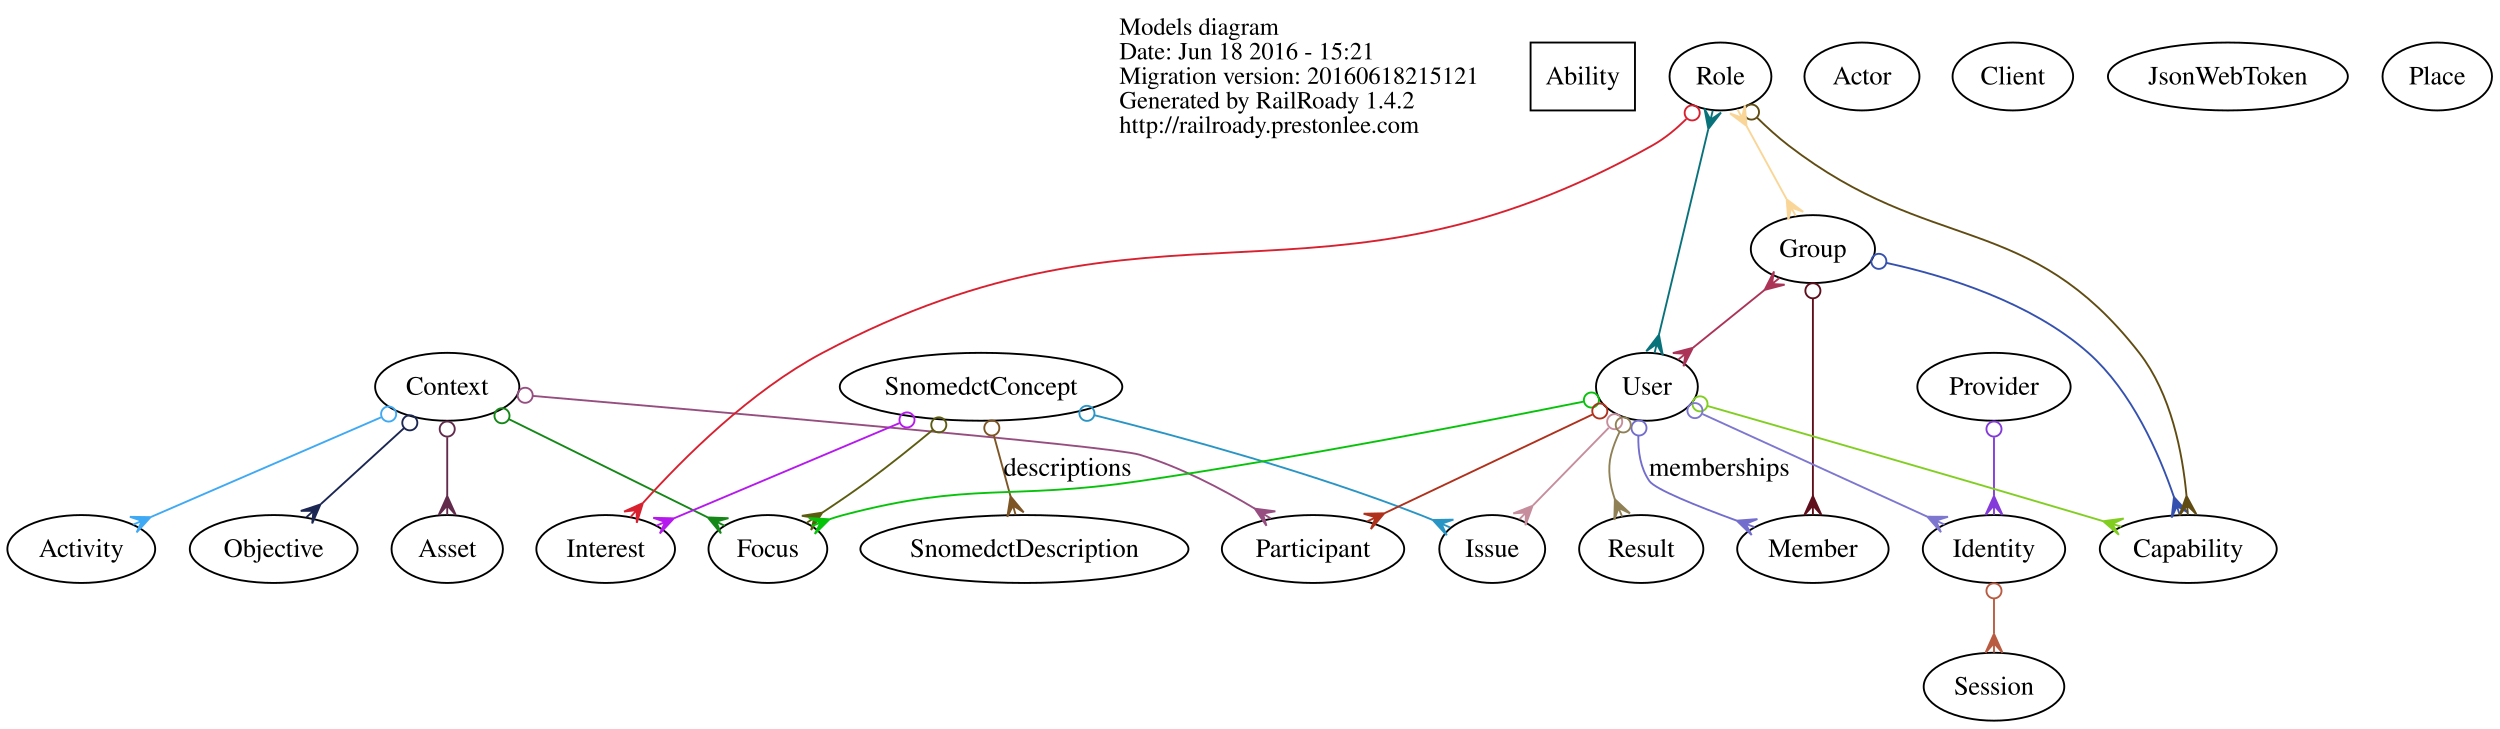
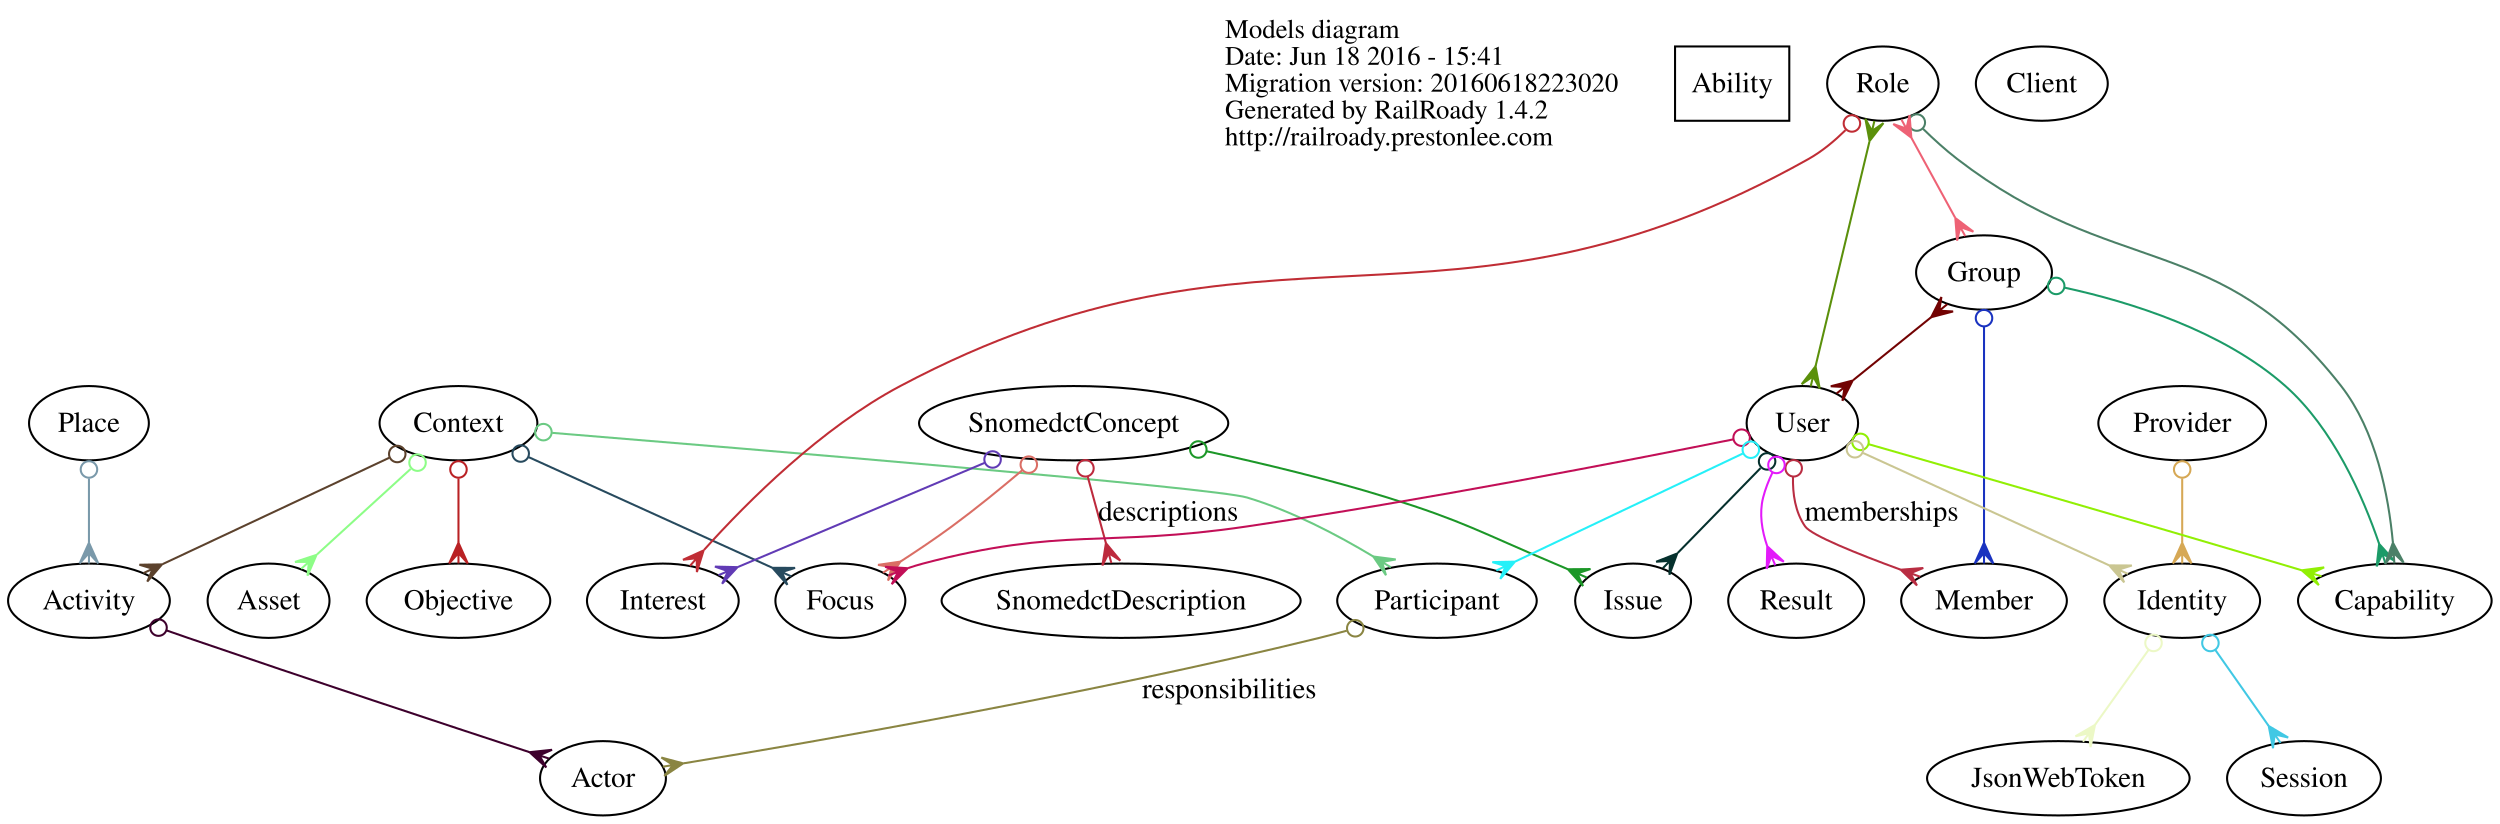
- <svg xmlns="http://www.w3.org/2000/svg" width="1325pt" height="386pt" viewBox="0.00 0.00 1325.35 386.00">
-   <g id="graph0" class="graph" transform="scale(1 1) rotate(0) translate(4 382)">
-     <polygon fill="none" stroke="none" points="-4,4 -4,-382 1321.35,-382 1321.35,4 -4,4" />
+ <svg xmlns="http://www.w3.org/2000/svg" width="1211pt" height="399pt" viewBox="0.00 0.00 1211.04 399.00">
+   <g id="graph0" class="graph" transform="scale(1 1) rotate(0) translate(4 395)">
+     <polygon fill="none" stroke="none" points="-4,4 -4,-395 1207.04,-395 1207.04,4 -4,4" />
    <g id="node1" class="node">
-       <text text-anchor="start" x="589.402" y="-363.6" font-family="Times,serif" font-size="13.00">Models diagram</text>
-       <text text-anchor="start" x="589.402" y="-350.6" font-family="Times,serif" font-size="13.00">Date: Jun 18 2016 - 15:21</text>
-       <text text-anchor="start" x="589.402" y="-337.6" font-family="Times,serif" font-size="13.00">Migration version: 20160618215121</text>
-       <text text-anchor="start" x="589.402" y="-324.6" font-family="Times,serif" font-size="13.00">Generated by RailRoady 1.4.2</text>
-       <text text-anchor="start" x="589.402" y="-311.6" font-family="Times,serif" font-size="13.00">http://railroady.prestonlee.com</text>
+       <text text-anchor="start" x="589.402" y="-376.6" font-family="Times,serif" font-size="13.00">Models diagram</text>
+       <text text-anchor="start" x="589.402" y="-363.6" font-family="Times,serif" font-size="13.00">Date: Jun 18 2016 - 15:41</text>
+       <text text-anchor="start" x="589.402" y="-350.6" font-family="Times,serif" font-size="13.00">Migration version: 20160618223020</text>
+       <text text-anchor="start" x="589.402" y="-337.6" font-family="Times,serif" font-size="13.00">Generated by RailRoady 1.4.2</text>
+       <text text-anchor="start" x="589.402" y="-324.6" font-family="Times,serif" font-size="13.00">http://railroady.prestonlee.com</text>
    </g>
    <g id="node2" class="node">
-       <polygon fill="none" stroke="black" points="862.76,-359.5 807.42,-359.5 807.42,-323.5 862.76,-323.5 862.76,-359.5" />
-       <text text-anchor="middle" x="835.09" y="-337.3" font-family="Times,serif" font-size="14.00">Ability</text>
+       <polygon fill="none" stroke="black" points="862.76,-372.5 807.42,-372.5 807.42,-336.5 862.76,-336.5 862.76,-372.5" />
+       <text text-anchor="middle" x="835.09" y="-350.3" font-family="Times,serif" font-size="14.00">Ability</text>
    </g>
    <g id="node3" class="node">
-       <ellipse fill="none" stroke="black" cx="39.09" cy="-91" rx="39.18" ry="18" />
-       <text text-anchor="middle" x="39.09" y="-86.8" font-family="Times,serif" font-size="14.00">Activity</text>
+       <ellipse fill="none" stroke="black" cx="39.09" cy="-104" rx="39.18" ry="18" />
+       <text text-anchor="middle" x="39.09" y="-99.8" font-family="Times,serif" font-size="14.00">Activity</text>
    </g>
    <g id="node4" class="node">
-       <ellipse fill="none" stroke="black" cx="983.09" cy="-341.5" rx="30.486" ry="18" />
-       <text text-anchor="middle" x="983.09" y="-337.3" font-family="Times,serif" font-size="14.00">Actor</text>
+       <ellipse fill="none" stroke="black" cx="288.09" cy="-18" rx="30.486" ry="18" />
+       <text text-anchor="middle" x="288.09" y="-13.8" font-family="Times,serif" font-size="14.00">Actor</text>
+     </g>
+     <g id="edge1" class="edge">
+       <path fill="none" stroke="#3d002c" d="M76.676,-89.613C80.193,-88.383 83.707,-87.163 87.09,-86 144.813,-66.16 212.156,-43.89 252.395,-30.676" />
+       <ellipse fill="none" stroke="#3d002c" cx="72.792" cy="-90.978" rx="4" ry="4" />
+       <polygon fill="#3d002c" stroke="#3d002c" points="252.517,-30.636 263.421,-31.794 257.268,-29.077 262.019,-27.518 262.019,-27.518 262.019,-27.518 257.268,-29.077 260.616,-23.243 252.517,-30.636 252.517,-30.636" />
    </g>
    <g id="node5" class="node">
-       <ellipse fill="none" stroke="black" cx="233.09" cy="-91" rx="29.519" ry="18" />
-       <text text-anchor="middle" x="233.09" y="-86.8" font-family="Times,serif" font-size="14.00">Asset</text>
+       <ellipse fill="none" stroke="black" cx="126.09" cy="-104" rx="29.519" ry="18" />
+       <text text-anchor="middle" x="126.09" y="-99.8" font-family="Times,serif" font-size="14.00">Asset</text>
    </g>
    <g id="node6" class="node">
-       <ellipse fill="none" stroke="black" cx="1156.09" cy="-91" rx="46.898" ry="18" />
-       <text text-anchor="middle" x="1156.09" y="-86.8" font-family="Times,serif" font-size="14.00">Capability</text>
+       <ellipse fill="none" stroke="black" cx="1156.09" cy="-104" rx="46.898" ry="18" />
+       <text text-anchor="middle" x="1156.09" y="-99.8" font-family="Times,serif" font-size="14.00">Capability</text>
    </g>
    <g id="node7" class="node">
-       <ellipse fill="none" stroke="black" cx="1063.09" cy="-341.5" rx="31.948" ry="18" />
-       <text text-anchor="middle" x="1063.09" y="-337.3" font-family="Times,serif" font-size="14.00">Client</text>
+       <ellipse fill="none" stroke="black" cx="985.09" cy="-354.5" rx="31.948" ry="18" />
+       <text text-anchor="middle" x="985.09" y="-350.3" font-family="Times,serif" font-size="14.00">Client</text>
    </g>
    <g id="node8" class="node">
-       <ellipse fill="none" stroke="black" cx="233.09" cy="-177" rx="38.22" ry="18" />
-       <text text-anchor="middle" x="233.09" y="-172.8" font-family="Times,serif" font-size="14.00">Context</text>
-     </g>
-     <g id="edge1" class="edge">
-       <path fill="none" stroke="#3fa9f4" d="M198.002,-160.807C163.538,-145.885 111.159,-123.205 76.06,-108.008" />
-       <ellipse fill="none" stroke="#3fa9f4" cx="202.035" cy="-162.554" rx="4" ry="4" />
-       <polygon fill="#3fa9f4" stroke="#3fa9f4" points="75.825,-107.906 68.436,-99.803 71.236,-105.919 66.648,-103.932 66.648,-103.932 66.648,-103.932 71.236,-105.919 64.86,-108.062 75.825,-107.906 75.825,-107.906" />
+       <ellipse fill="none" stroke="black" cx="218.09" cy="-190" rx="38.22" ry="18" />
+       <text text-anchor="middle" x="218.09" y="-185.8" font-family="Times,serif" font-size="14.00">Context</text>
    </g>
    <g id="edge2" class="edge">
-       <path fill="none" stroke="#622b4b" d="M233.09,-150.257C233.09,-140.441 233.09,-129.226 233.09,-119.273" />
-       <ellipse fill="none" stroke="#622b4b" cx="233.09" cy="-154.595" rx="4" ry="4" />
-       <polygon fill="#622b4b" stroke="#622b4b" points="233.09,-119.095 237.59,-109.095 233.09,-114.095 233.09,-109.095 233.09,-109.095 233.09,-109.095 233.09,-114.095 228.59,-109.095 233.09,-119.095 233.09,-119.095" />
+       <path fill="none" stroke="#5c422d" d="M184.571,-173.27C153.312,-158.601 106.829,-136.788 74.863,-121.787" />
+       <ellipse fill="none" stroke="#5c422d" cx="188.441" cy="-175.086" rx="4" ry="4" />
+       <polygon fill="#5c422d" stroke="#5c422d" points="74.494,-121.614 67.353,-113.292 69.968,-119.49 65.441,-117.366 65.441,-117.366 65.441,-117.366 69.968,-119.49 63.529,-121.44 74.494,-121.614 74.494,-121.614" />
+     </g>
+     <g id="edge3" class="edge">
+       <path fill="none" stroke="#8dfd87" d="M194.932,-167.856C181.094,-155.221 163.559,-139.211 149.65,-126.511" />
+       <ellipse fill="none" stroke="#8dfd87" cx="198.262" cy="-170.896" rx="4" ry="4" />
+       <polygon fill="#8dfd87" stroke="#8dfd87" points="149.32,-126.21 144.969,-116.144 145.627,-122.838 141.935,-119.467 141.935,-119.467 141.935,-119.467 145.627,-122.838 138.9,-122.79 149.32,-126.21 149.32,-126.21" />
    </g>
    <g id="node9" class="node">
-       <ellipse fill="none" stroke="black" cx="403.09" cy="-91" rx="31.472" ry="18" />
-       <text text-anchor="middle" x="403.09" y="-86.8" font-family="Times,serif" font-size="14.00">Focus</text>
-     </g>
-     <g id="edge3" class="edge">
-       <path fill="none" stroke="#148717" d="M265.835,-159.82C296.128,-144.852 340.888,-122.735 370.977,-107.868" />
-       <ellipse fill="none" stroke="#148717" cx="262.127" cy="-161.652" rx="4" ry="4" />
-       <polygon fill="#148717" stroke="#148717" points="371.228,-107.744 382.187,-107.348 375.711,-105.529 380.193,-103.314 380.193,-103.314 380.193,-103.314 375.711,-105.529 378.2,-99.279 371.228,-107.744 371.228,-107.744" />
+       <ellipse fill="none" stroke="black" cx="403.09" cy="-104" rx="31.472" ry="18" />
+       <text text-anchor="middle" x="403.09" y="-99.8" font-family="Times,serif" font-size="14.00">Focus</text>
+     </g>
+     <g id="edge4" class="edge">
+       <path fill="none" stroke="#274a5e" d="M252.134,-173.542C285.719,-158.293 336.722,-135.134 369.98,-120.034" />
+       <ellipse fill="none" stroke="#274a5e" cx="248.238" cy="-175.311" rx="4" ry="4" />
+       <polygon fill="#274a5e" stroke="#274a5e" points="370.17,-119.947 381.136,-119.91 374.723,-117.88 379.276,-115.813 379.276,-115.813 379.276,-115.813 374.723,-117.88 377.415,-111.716 370.17,-119.947 370.17,-119.947" />
    </g>
    <g id="node16" class="node">
-       <ellipse fill="none" stroke="black" cx="141.09" cy="-91" rx="44.466" ry="18" />
-       <text text-anchor="middle" x="141.09" y="-86.8" font-family="Times,serif" font-size="14.00">Objective</text>
-     </g>
-     <g id="edge4" class="edge">
-       <path fill="none" stroke="#1b2652" d="M210.134,-155.04C196.755,-142.825 179.87,-127.408 166.147,-114.878" />
-       <ellipse fill="none" stroke="#1b2652" cx="213.262" cy="-157.896" rx="4" ry="4" />
-       <polygon fill="#1b2652" stroke="#1b2652" points="165.867,-114.623 161.516,-104.557 162.175,-111.251 158.482,-107.88 158.482,-107.88 158.482,-107.88 162.175,-111.251 155.448,-111.203 165.867,-114.623 165.867,-114.623" />
+       <ellipse fill="none" stroke="black" cx="218.09" cy="-104" rx="44.466" ry="18" />
+       <text text-anchor="middle" x="218.09" y="-99.8" font-family="Times,serif" font-size="14.00">Objective</text>
+     </g>
+     <g id="edge5" class="edge">
+       <path fill="none" stroke="#b92124" d="M218.09,-163.257C218.09,-153.441 218.09,-142.226 218.09,-132.273" />
+       <ellipse fill="none" stroke="#b92124" cx="218.09" cy="-167.595" rx="4" ry="4" />
+       <polygon fill="#b92124" stroke="#b92124" points="218.09,-132.095 222.59,-122.095 218.09,-127.095 218.09,-122.095 218.09,-122.095 218.09,-122.095 218.09,-127.095 213.59,-122.095 218.09,-132.095 218.09,-132.095" />
    </g>
    <g id="node17" class="node">
-       <ellipse fill="none" stroke="black" cx="692.09" cy="-91" rx="48.334" ry="18" />
-       <text text-anchor="middle" x="692.09" y="-86.8" font-family="Times,serif" font-size="14.00">Participant</text>
-     </g>
-     <g id="edge5" class="edge">
-       <path fill="none" stroke="#964e80" d="M278.413,-172.154C373.199,-164.047 584.903,-145.569 600.09,-141 621.635,-134.518 643.952,-122.775 661.21,-112.41" />
-       <ellipse fill="none" stroke="#964e80" cx="274.416" cy="-172.496" rx="4" ry="4" />
-       <polygon fill="#964e80" stroke="#964e80" points="661.23,-112.397 672.104,-110.981 665.487,-109.774 669.743,-107.15 669.743,-107.15 669.743,-107.15 665.487,-109.774 667.382,-103.319 661.23,-112.397 661.23,-112.397" />
+       <ellipse fill="none" stroke="black" cx="692.09" cy="-104" rx="48.334" ry="18" />
+       <text text-anchor="middle" x="692.09" y="-99.8" font-family="Times,serif" font-size="14.00">Participant</text>
+     </g>
+     <g id="edge6" class="edge">
+       <path fill="none" stroke="#6bca83" d="M263.465,-185.325C361.216,-177.343 584.182,-158.754 600.09,-154 621.647,-147.558 643.965,-135.816 661.22,-125.441" />
+       <ellipse fill="none" stroke="#6bca83" cx="259.232" cy="-185.67" rx="4" ry="4" />
+       <polygon fill="#6bca83" stroke="#6bca83" points="661.241,-125.428 672.114,-124.005 665.496,-122.802 669.751,-120.176 669.751,-120.176 669.751,-120.176 665.496,-122.802 667.387,-116.347 661.241,-125.428 661.241,-125.428" />
    </g>
    <g id="node10" class="node">
-       <ellipse fill="none" stroke="black" cx="957.09" cy="-250" rx="32.908" ry="18" />
-       <text text-anchor="middle" x="957.09" y="-245.8" font-family="Times,serif" font-size="14.00">Group</text>
+       <ellipse fill="none" stroke="black" cx="957.09" cy="-263" rx="32.908" ry="18" />
+       <text text-anchor="middle" x="957.09" y="-258.8" font-family="Times,serif" font-size="14.00">Group</text>
+     </g>
+     <g id="edge9" class="edge">
+       <path fill="none" stroke="#1c9b68" d="M995.972,-255.691C1027.95,-248.763 1072.78,-234.845 1103.09,-208 1126.17,-187.556 1140.61,-154.658 1148.49,-131.555" />
+       <ellipse fill="none" stroke="#1c9b68" cx="992.053" cy="-256.498" rx="4" ry="4" />
+       <polygon fill="#1c9b68" stroke="#1c9b68" points="1148.5,-131.533 1155.84,-123.392 1150.03,-126.773 1151.56,-122.013 1151.56,-122.013 1151.56,-122.013 1150.03,-126.773 1147.28,-120.635 1148.5,-131.533 1148.5,-131.533" />
+     </g>
+     <g id="node15" class="node">
+       <ellipse fill="none" stroke="black" cx="957.09" cy="-104" rx="40.132" ry="18" />
+       <text text-anchor="middle" x="957.09" y="-99.8" font-family="Times,serif" font-size="14.00">Member</text>
+     </g>
+     <g id="edge7" class="edge">
+       <path fill="none" stroke="#1a33c0" d="M957.09,-236.852C957.09,-208.193 957.09,-161.523 957.09,-132.082" />
+       <ellipse fill="none" stroke="#1a33c0" cx="957.09" cy="-240.899" rx="4" ry="4" />
+       <polygon fill="#1a33c0" stroke="#1a33c0" points="957.09,-132.08 961.59,-122.079 957.09,-127.08 957.09,-122.08 957.09,-122.08 957.09,-122.08 957.09,-127.08 952.59,-122.08 957.09,-132.08 957.09,-132.08" />
+     </g>
+     <g id="node25" class="node">
+       <ellipse fill="none" stroke="black" cx="869.09" cy="-190" rx="27" ry="18" />
+       <text text-anchor="middle" x="869.09" y="-185.8" font-family="Times,serif" font-size="14.00">User</text>
    </g>
    <g id="edge8" class="edge">
-       <path fill="none" stroke="#3551b0" d="M995.972,-242.691C1027.95,-235.763 1072.78,-221.845 1103.09,-195 1126.17,-174.556 1140.61,-141.658 1148.49,-118.555" />
-       <ellipse fill="none" stroke="#3551b0" cx="992.053" cy="-243.498" rx="4" ry="4" />
-       <polygon fill="#3551b0" stroke="#3551b0" points="1148.5,-118.533 1155.84,-110.392 1150.03,-113.773 1151.56,-109.013 1151.56,-109.013 1151.56,-109.013 1150.03,-113.773 1147.28,-107.635 1148.5,-118.533 1148.5,-118.533" />
-     </g>
-     <g id="node15" class="node">
-       <ellipse fill="none" stroke="black" cx="957.09" cy="-91" rx="40.132" ry="18" />
-       <text text-anchor="middle" x="957.09" y="-86.8" font-family="Times,serif" font-size="14.00">Member</text>
-     </g>
-     <g id="edge6" class="edge">
-       <path fill="none" stroke="#5f0e1c" d="M957.09,-223.852C957.09,-195.193 957.09,-148.523 957.09,-119.082" />
-       <ellipse fill="none" stroke="#5f0e1c" cx="957.09" cy="-227.899" rx="4" ry="4" />
-       <polygon fill="#5f0e1c" stroke="#5f0e1c" points="957.09,-119.08 961.59,-109.079 957.09,-114.08 957.09,-109.08 957.09,-109.08 957.09,-109.08 957.09,-114.08 952.59,-109.08 957.09,-119.08 957.09,-119.08" />
-     </g>
-     <g id="node25" class="node">
-       <ellipse fill="none" stroke="black" cx="869.09" cy="-177" rx="27" ry="18" />
-       <text text-anchor="middle" x="869.09" y="-172.8" font-family="Times,serif" font-size="14.00">User</text>
-     </g>
-     <g id="edge7" class="edge">
-       <path fill="none" stroke="#ac3358" d="M931.481,-228.338C919.601,-218.753 905.54,-207.408 893.776,-197.917" />
-       <polygon fill="#ac3358" stroke="#ac3358" points="931.499,-228.353 936.456,-238.134 935.39,-231.492 939.282,-234.632 939.282,-234.632 939.282,-234.632 935.39,-231.492 942.107,-231.13 931.499,-228.353 931.499,-228.353" />
-       <polygon fill="#ac3358" stroke="#ac3358" points="893.464,-197.665 888.506,-187.884 889.572,-194.525 885.681,-191.386 885.681,-191.386 885.681,-191.386 889.572,-194.525 882.855,-194.888 893.464,-197.665 893.464,-197.665" />
+       <path fill="none" stroke="#720202" d="M931.481,-241.338C919.601,-231.753 905.54,-220.408 893.776,-210.917" />
+       <polygon fill="#720202" stroke="#720202" points="931.499,-241.353 936.456,-251.134 935.39,-244.492 939.282,-247.632 939.282,-247.632 939.282,-247.632 935.39,-244.492 942.107,-244.13 931.499,-241.353 931.499,-241.353" />
+       <polygon fill="#720202" stroke="#720202" points="893.464,-210.665 888.506,-200.884 889.572,-207.525 885.681,-204.386 885.681,-204.386 885.681,-204.386 889.572,-207.525 882.855,-207.888 893.464,-210.665 893.464,-210.665" />
    </g>
    <g id="node11" class="node">
-       <ellipse fill="none" stroke="black" cx="1053.09" cy="-91" rx="37.727" ry="18" />
-       <text text-anchor="middle" x="1053.09" y="-86.8" font-family="Times,serif" font-size="14.00">Identity</text>
+       <ellipse fill="none" stroke="black" cx="1053.09" cy="-104" rx="37.727" ry="18" />
+       <text text-anchor="middle" x="1053.09" y="-99.8" font-family="Times,serif" font-size="14.00">Identity</text>
+     </g>
+     <g id="node14" class="node">
+       <ellipse fill="none" stroke="black" cx="993.09" cy="-18" rx="63.597" ry="18" />
+       <text text-anchor="middle" x="993.09" y="-13.8" font-family="Times,serif" font-size="14.00">JsonWebToken</text>
+     </g>
+     <g id="edge11" class="edge">
+       <path fill="none" stroke="#ecf8c6" d="M1036.83,-80.239C1028.84,-69.044 1019.18,-55.523 1010.97,-44.036" />
+       <ellipse fill="none" stroke="#ecf8c6" cx="1039.2" cy="-83.549" rx="4" ry="4" />
+       <polygon fill="#ecf8c6" stroke="#ecf8c6" points="1010.85,-43.859 1008.7,-33.106 1007.94,-39.79 1005.03,-35.721 1005.03,-35.721 1005.03,-35.721 1007.94,-39.79 1001.37,-38.337 1010.85,-43.859 1010.85,-43.859" />
    </g>
    <g id="node22" class="node">
-       <ellipse fill="none" stroke="black" cx="1053.09" cy="-18" rx="37.268" ry="18" />
-       <text text-anchor="middle" x="1053.09" y="-13.8" font-family="Times,serif" font-size="14.00">Session</text>
-     </g>
-     <g id="edge9" class="edge">
-       <path fill="none" stroke="#b85b41" d="M1053.09,-64.791C1053.09,-58.832 1053.09,-52.45 1053.09,-46.399" />
-       <ellipse fill="none" stroke="#b85b41" cx="1053.09" cy="-68.813" rx="4" ry="4" />
-       <polygon fill="#b85b41" stroke="#b85b41" points="1053.09,-46.029 1057.59,-36.029 1053.09,-41.029 1053.09,-36.029 1053.09,-36.029 1053.09,-36.029 1053.09,-41.029 1048.59,-36.029 1053.09,-46.029 1053.09,-46.029" />
+       <ellipse fill="none" stroke="black" cx="1112.09" cy="-18" rx="37.268" ry="18" />
+       <text text-anchor="middle" x="1112.09" y="-13.8" font-family="Times,serif" font-size="14.00">Session</text>
+     </g>
+     <g id="edge10" class="edge">
+       <path fill="none" stroke="#41c8e4" d="M1069.14,-80.15C1077.11,-68.797 1086.76,-55.069 1094.88,-43.498" />
+       <ellipse fill="none" stroke="#41c8e4" cx="1066.76" cy="-83.531" rx="4" ry="4" />
+       <polygon fill="#41c8e4" stroke="#41c8e4" points="1095,-43.33 1104.43,-37.733 1097.88,-39.238 1100.75,-35.146 1100.75,-35.146 1100.75,-35.146 1097.88,-39.238 1097.07,-32.56 1095,-43.33 1095,-43.33" />
    </g>
    <g id="node12" class="node">
-       <ellipse fill="none" stroke="black" cx="317.09" cy="-91" rx="36.749" ry="18" />
-       <text text-anchor="middle" x="317.09" y="-86.8" font-family="Times,serif" font-size="14.00">Interest</text>
+       <ellipse fill="none" stroke="black" cx="317.09" cy="-104" rx="36.749" ry="18" />
+       <text text-anchor="middle" x="317.09" y="-99.8" font-family="Times,serif" font-size="14.00">Interest</text>
    </g>
    <g id="node13" class="node">
-       <ellipse fill="none" stroke="black" cx="787.09" cy="-91" rx="28.065" ry="18" />
-       <text text-anchor="middle" x="787.09" y="-86.8" font-family="Times,serif" font-size="14.00">Issue</text>
-     </g>
-     <g id="node14" class="node">
-       <ellipse fill="none" stroke="black" cx="1177.09" cy="-341.5" rx="63.597" ry="18" />
-       <text text-anchor="middle" x="1177.09" y="-337.3" font-family="Times,serif" font-size="14.00">JsonWebToken</text>
+       <ellipse fill="none" stroke="black" cx="787.09" cy="-104" rx="28.065" ry="18" />
+       <text text-anchor="middle" x="787.09" y="-99.8" font-family="Times,serif" font-size="14.00">Issue</text>
+     </g>
+     <g id="edge12" class="edge">
+       <path fill="none" stroke="#8a8542" d="M648.37,-89.483C643.901,-88.245 639.415,-87.06 635.09,-86 524.447,-58.89 391.774,-35.862 327.222,-25.254" />
+       <ellipse fill="none" stroke="#8a8542" cx="652.511" cy="-90.66" rx="4" ry="4" />
+       <polygon fill="#8a8542" stroke="#8a8542" points="326.96,-25.212 317.816,-19.159 322.025,-24.406 317.09,-23.6 317.09,-23.6 317.09,-23.6 322.025,-24.406 316.365,-28.041 326.96,-25.212 326.96,-25.212" />
+       <text text-anchor="middle" x="591.476" y="-56.8" font-family="Times,serif" font-size="14.00">responsibilities</text>
    </g>
    <g id="node18" class="node">
-       <ellipse fill="none" stroke="black" cx="1288.09" cy="-341.5" rx="29.017" ry="18" />
-       <text text-anchor="middle" x="1288.09" y="-337.3" font-family="Times,serif" font-size="14.00">Place</text>
+       <ellipse fill="none" stroke="black" cx="39.09" cy="-190" rx="29.017" ry="18" />
+       <text text-anchor="middle" x="39.09" y="-185.8" font-family="Times,serif" font-size="14.00">Place</text>
+     </g>
+     <g id="edge13" class="edge">
+       <path fill="none" stroke="#7a99aa" d="M39.09,-163.257C39.09,-153.441 39.09,-142.226 39.09,-132.273" />
+       <ellipse fill="none" stroke="#7a99aa" cx="39.09" cy="-167.595" rx="4" ry="4" />
+       <polygon fill="#7a99aa" stroke="#7a99aa" points="39.09,-132.095 43.59,-122.095 39.09,-127.095 39.09,-122.095 39.09,-122.095 39.09,-122.095 39.09,-127.095 34.59,-122.095 39.09,-132.095 39.09,-132.095" />
    </g>
    <g id="node19" class="node">
-       <ellipse fill="none" stroke="black" cx="1053.09" cy="-177" rx="40.625" ry="18" />
-       <text text-anchor="middle" x="1053.09" y="-172.8" font-family="Times,serif" font-size="14.00">Provider</text>
-     </g>
-     <g id="edge10" class="edge">
-       <path fill="none" stroke="#843bd9" d="M1053.09,-150.257C1053.09,-140.441 1053.09,-129.226 1053.09,-119.273" />
-       <ellipse fill="none" stroke="#843bd9" cx="1053.09" cy="-154.595" rx="4" ry="4" />
-       <polygon fill="#843bd9" stroke="#843bd9" points="1053.09,-119.095 1057.59,-109.095 1053.09,-114.095 1053.09,-109.095 1053.09,-109.095 1053.09,-109.095 1053.09,-114.095 1048.59,-109.095 1053.09,-119.095 1053.09,-119.095" />
+       <ellipse fill="none" stroke="black" cx="1053.09" cy="-190" rx="40.625" ry="18" />
+       <text text-anchor="middle" x="1053.09" y="-185.8" font-family="Times,serif" font-size="14.00">Provider</text>
+     </g>
+     <g id="edge14" class="edge">
+       <path fill="none" stroke="#d6a855" d="M1053.09,-163.257C1053.09,-153.441 1053.09,-142.226 1053.09,-132.273" />
+       <ellipse fill="none" stroke="#d6a855" cx="1053.09" cy="-167.595" rx="4" ry="4" />
+       <polygon fill="#d6a855" stroke="#d6a855" points="1053.09,-132.095 1057.59,-122.095 1053.09,-127.095 1053.09,-122.095 1053.09,-122.095 1053.09,-122.095 1053.09,-127.095 1048.59,-122.095 1053.09,-132.095 1053.09,-132.095" />
    </g>
    <g id="node20" class="node">
-       <ellipse fill="none" stroke="black" cx="866.09" cy="-91" rx="32.917" ry="18" />
-       <text text-anchor="middle" x="866.09" y="-86.8" font-family="Times,serif" font-size="14.00">Result</text>
+       <ellipse fill="none" stroke="black" cx="866.09" cy="-104" rx="32.917" ry="18" />
+       <text text-anchor="middle" x="866.09" y="-99.8" font-family="Times,serif" font-size="14.00">Result</text>
    </g>
    <g id="node21" class="node">
-       <ellipse fill="none" stroke="black" cx="908.09" cy="-341.5" rx="27" ry="18" />
-       <text text-anchor="middle" x="908.09" y="-337.3" font-family="Times,serif" font-size="14.00">Role</text>
-     </g>
-     <g id="edge12" class="edge">
-       <path fill="none" stroke="#604b12" d="M927.484,-319.668C932.653,-314.604 938.392,-309.388 944.09,-305 1020.18,-246.401 1071.02,-270.731 1130.09,-195 1147.05,-173.254 1153.07,-141.771 1155.14,-119.344" />
-       <ellipse fill="none" stroke="#604b12" cx="924.53" cy="-322.645" rx="4" ry="4" />
-       <polygon fill="#604b12" stroke="#604b12" points="1155.16,-119.119 1160.36,-109.466 1155.51,-114.132 1155.87,-109.145 1155.87,-109.145 1155.87,-109.145 1155.51,-114.132 1151.38,-108.823 1155.16,-119.119 1155.16,-119.119" />
-     </g>
-     <g id="edge14" class="edge">
-       <path fill="none" stroke="#f9d697" d="M921.962,-315.161C928.545,-303.138 936.398,-288.795 943.007,-276.722" />
-       <polygon fill="#f9d697" stroke="#f9d697" points="921.88,-315.313 913.13,-321.923 919.478,-319.699 917.077,-324.084 917.077,-324.084 917.077,-324.084 919.478,-319.699 921.024,-326.245 921.88,-315.313 921.88,-315.313" />
-       <polygon fill="#f9d697" stroke="#f9d697" points="943.191,-276.386 951.941,-269.776 945.592,-272 947.994,-267.615 947.994,-267.615 947.994,-267.615 945.592,-272 944.046,-265.454 943.191,-276.386 943.191,-276.386" />
-     </g>
-     <g id="edge11" class="edge">
-       <path fill="none" stroke="#d8202f" d="M890.033,-318.998C884.722,-313.772 878.581,-308.645 872.09,-305 696.334,-206.299 610.164,-289.455 432.09,-195 393.965,-174.777 358.305,-139.247 337.091,-115.665" />
-       <ellipse fill="none" stroke="#d8202f" cx="893.095" cy="-322.203" rx="4" ry="4" />
-       <polygon fill="#d8202f" stroke="#d8202f" points="336.826,-115.364 333.584,-104.889 333.518,-111.615 330.21,-107.866 330.21,-107.866 330.21,-107.866 333.518,-111.615 326.835,-110.844 336.826,-115.364 336.826,-115.364" />
-     </g>
-     <g id="edge13" class="edge">
-       <path fill="none" stroke="#08727b" d="M901.566,-313.317C894.314,-283.102 882.679,-234.621 875.481,-204.631" />
-       <polygon fill="#08727b" stroke="#08727b" points="901.656,-313.693 899.614,-324.467 902.823,-318.555 903.99,-323.417 903.99,-323.417 903.99,-323.417 902.823,-318.555 908.366,-322.367 901.656,-313.693 901.656,-313.693" />
-       <polygon fill="#08727b" stroke="#08727b" points="875.469,-204.578 877.511,-193.804 874.302,-199.716 873.135,-194.854 873.135,-194.854 873.135,-194.854 874.302,-199.716 868.759,-195.905 875.469,-204.578 875.469,-204.578" />
+       <ellipse fill="none" stroke="black" cx="908.09" cy="-354.5" rx="27" ry="18" />
+       <text text-anchor="middle" x="908.09" y="-350.3" font-family="Times,serif" font-size="14.00">Role</text>
+     </g>
+     <g id="edge16" class="edge">
+       <path fill="none" stroke="#4b8067" d="M927.484,-332.668C932.653,-327.604 938.392,-322.388 944.09,-318 1020.18,-259.401 1071.02,-283.731 1130.09,-208 1147.05,-186.254 1153.07,-154.771 1155.14,-132.344" />
+       <ellipse fill="none" stroke="#4b8067" cx="924.53" cy="-335.645" rx="4" ry="4" />
+       <polygon fill="#4b8067" stroke="#4b8067" points="1155.16,-132.119 1160.36,-122.466 1155.51,-127.132 1155.87,-122.145 1155.87,-122.145 1155.87,-122.145 1155.51,-127.132 1151.38,-121.823 1155.16,-132.119 1155.16,-132.119" />
+     </g>
+     <g id="edge18" class="edge">
+       <path fill="none" stroke="#ee6275" d="M921.962,-328.161C928.545,-316.138 936.398,-301.795 943.007,-289.722" />
+       <polygon fill="#ee6275" stroke="#ee6275" points="921.88,-328.313 913.13,-334.923 919.478,-332.699 917.077,-337.084 917.077,-337.084 917.077,-337.084 919.478,-332.699 921.024,-339.245 921.88,-328.313 921.88,-328.313" />
+       <polygon fill="#ee6275" stroke="#ee6275" points="943.191,-289.386 951.941,-282.776 945.592,-285 947.994,-280.615 947.994,-280.615 947.994,-280.615 945.592,-285 944.046,-278.454 943.191,-289.386 943.191,-289.386" />
+     </g>
+     <g id="edge15" class="edge">
+       <path fill="none" stroke="#c02d35" d="M890.033,-331.998C884.722,-326.772 878.581,-321.645 872.09,-318 696.334,-219.299 610.164,-302.455 432.09,-208 393.965,-187.777 358.305,-152.247 337.091,-128.665" />
+       <ellipse fill="none" stroke="#c02d35" cx="893.095" cy="-335.203" rx="4" ry="4" />
+       <polygon fill="#c02d35" stroke="#c02d35" points="336.826,-128.364 333.584,-117.889 333.518,-124.615 330.21,-120.866 330.21,-120.866 330.21,-120.866 333.518,-124.615 326.835,-123.844 336.826,-128.364 336.826,-128.364" />
+     </g>
+     <g id="edge17" class="edge">
+       <path fill="none" stroke="#5b900b" d="M901.566,-326.317C894.314,-296.102 882.679,-247.621 875.481,-217.631" />
+       <polygon fill="#5b900b" stroke="#5b900b" points="901.656,-326.693 899.614,-337.467 902.823,-331.555 903.99,-336.417 903.99,-336.417 903.99,-336.417 902.823,-331.555 908.366,-335.367 901.656,-326.693 901.656,-326.693" />
+       <polygon fill="#5b900b" stroke="#5b900b" points="875.469,-217.578 877.511,-206.804 874.302,-212.716 873.135,-207.854 873.135,-207.854 873.135,-207.854 874.302,-212.716 868.759,-208.905 875.469,-217.578 875.469,-217.578" />
    </g>
    <g id="node23" class="node">
-       <ellipse fill="none" stroke="black" cx="516.09" cy="-177" rx="74.895" ry="18" />
-       <text text-anchor="middle" x="516.09" y="-172.8" font-family="Times,serif" font-size="14.00">SnomedctConcept</text>
-     </g>
-     <g id="edge17" class="edge">
-       <path fill="none" stroke="#5c5c11" d="M490.503,-154.149C480.026,-145.454 467.663,-135.513 456.09,-127 448.475,-121.398 440.016,-115.623 432.132,-110.419" />
-       <ellipse fill="none" stroke="#5c5c11" cx="493.69" cy="-156.812" rx="4" ry="4" />
-       <polygon fill="#5c5c11" stroke="#5c5c11" points="431.929,-110.286 426.009,-101.056 427.741,-107.556 423.552,-104.825 423.552,-104.825 423.552,-104.825 427.741,-107.556 421.094,-108.595 431.929,-110.286 431.929,-110.286" />
-     </g>
-     <g id="edge15" class="edge">
-       <path fill="none" stroke="#b519ee" d="M472.92,-157.778C437.259,-142.724 387.2,-121.594 353.529,-107.382" />
-       <ellipse fill="none" stroke="#b519ee" cx="476.828" cy="-159.427" rx="4" ry="4" />
-       <polygon fill="#b519ee" stroke="#b519ee" points="353.28,-107.276 345.817,-99.242 348.673,-105.332 344.067,-103.387 344.067,-103.387 344.067,-103.387 348.673,-105.332 342.317,-107.533 353.28,-107.276 353.28,-107.276" />
-     </g>
-     <g id="edge16" class="edge">
-       <path fill="none" stroke="#2995c5" d="M576.408,-161.879C624.044,-149.962 691.803,-131.299 749.09,-109 751.169,-108.191 753.3,-107.329 755.439,-106.44" />
-       <ellipse fill="none" stroke="#2995c5" cx="572.231" cy="-162.916" rx="4" ry="4" />
-       <polygon fill="#2995c5" stroke="#2995c5" points="755.554,-106.391 766.518,-106.574 760.147,-104.415 764.74,-102.44 764.74,-102.44 764.74,-102.44 760.147,-104.415 762.963,-98.306 755.554,-106.391 755.554,-106.391" />
+       <ellipse fill="none" stroke="black" cx="516.09" cy="-190" rx="74.895" ry="18" />
+       <text text-anchor="middle" x="516.09" y="-185.8" font-family="Times,serif" font-size="14.00">SnomedctConcept</text>
+     </g>
+     <g id="edge21" class="edge">
+       <path fill="none" stroke="#da6e65" d="M491.249,-167.263C480.907,-158.507 468.638,-148.492 457.09,-140 449.224,-134.216 440.436,-128.302 432.272,-123.021" />
+       <ellipse fill="none" stroke="#da6e65" cx="494.373" cy="-169.93" rx="4" ry="4" />
+       <polygon fill="#da6e65" stroke="#da6e65" points="432.163,-122.952 426.15,-113.781 427.947,-120.264 423.731,-117.576 423.731,-117.576 423.731,-117.576 427.947,-120.264 421.311,-121.37 432.163,-122.952 432.163,-122.952" />
+     </g>
+     <g id="edge19" class="edge">
+       <path fill="none" stroke="#613bb5" d="M472.92,-170.778C437.259,-155.724 387.2,-134.594 353.529,-120.382" />
+       <ellipse fill="none" stroke="#613bb5" cx="476.828" cy="-172.427" rx="4" ry="4" />
+       <polygon fill="#613bb5" stroke="#613bb5" points="353.28,-120.276 345.817,-112.242 348.673,-118.332 344.067,-116.387 344.067,-116.387 344.067,-116.387 348.673,-118.332 342.317,-120.533 353.28,-120.276 353.28,-120.276" />
+     </g>
+     <g id="edge20" class="edge">
+       <path fill="none" stroke="#1c9728" d="M580.502,-176.405C607.77,-170.499 639.729,-162.813 668.09,-154 705.054,-142.514 713.415,-137.018 749.09,-122 751.147,-121.134 753.26,-120.23 755.386,-119.309" />
+       <ellipse fill="none" stroke="#1c9728" cx="576.484" cy="-177.265" rx="4" ry="4" />
+       <polygon fill="#1c9728" stroke="#1c9728" points="755.503,-119.258 766.468,-119.353 760.08,-117.246 764.657,-115.234 764.657,-115.234 764.657,-115.234 760.08,-117.246 762.846,-111.114 755.503,-119.258 755.503,-119.258" />
    </g>
    <g id="node24" class="node">
-       <ellipse fill="none" stroke="black" cx="539.09" cy="-91" rx="86.972" ry="18" />
-       <text text-anchor="middle" x="539.09" y="-86.8" font-family="Times,serif" font-size="14.00">SnomedctDescription</text>
-     </g>
-     <g id="edge18" class="edge">
-       <path fill="none" stroke="#7d5423" d="M522.922,-151.047C525.686,-140.952 528.884,-129.274 531.702,-118.982" />
-       <ellipse fill="none" stroke="#7d5423" cx="521.801" cy="-155.143" rx="4" ry="4" />
-       <polygon fill="#7d5423" stroke="#7d5423" points="531.723,-118.907 538.704,-110.45 533.043,-114.084 534.363,-109.262 534.363,-109.262 534.363,-109.262 533.043,-114.084 530.023,-108.073 531.723,-118.907 531.723,-118.907" />
-       <text text-anchor="middle" x="561.918" y="-129.8" font-family="Times,serif" font-size="14.00">descriptions</text>
-     </g>
-     <g id="edge20" class="edge">
-       <path fill="none" stroke="#81ce21" d="M901.277,-166.801C945.946,-154.004 1029.24,-130.028 1100.09,-109 1103.61,-107.956 1107.25,-106.868 1110.91,-105.769" />
-       <ellipse fill="none" stroke="#81ce21" cx="897.243" cy="-167.956" rx="4" ry="4" />
-       <polygon fill="#81ce21" stroke="#81ce21" points="1110.99,-105.745 1121.86,-107.167 1115.77,-104.302 1120.56,-102.858 1120.56,-102.858 1120.56,-102.858 1115.77,-104.302 1119.26,-98.55 1110.99,-105.745 1110.99,-105.745" />
+       <ellipse fill="none" stroke="black" cx="539.09" cy="-104" rx="86.972" ry="18" />
+       <text text-anchor="middle" x="539.09" y="-99.8" font-family="Times,serif" font-size="14.00">SnomedctDescription</text>
+     </g>
+     <g id="edge22" class="edge">
+       <path fill="none" stroke="#bd2a3d" d="M522.922,-164.047C525.686,-153.952 528.884,-142.274 531.702,-131.982" />
+       <ellipse fill="none" stroke="#bd2a3d" cx="521.801" cy="-168.143" rx="4" ry="4" />
+       <polygon fill="#bd2a3d" stroke="#bd2a3d" points="531.723,-131.907 538.704,-123.45 533.043,-127.084 534.363,-122.262 534.363,-122.262 534.363,-122.262 533.043,-127.084 530.023,-121.073 531.723,-131.907 531.723,-131.907" />
+       <text text-anchor="middle" x="561.918" y="-142.8" font-family="Times,serif" font-size="14.00">descriptions</text>
+     </g>
+     <g id="edge24" class="edge">
+       <path fill="none" stroke="#91ef04" d="M901.277,-179.801C945.946,-167.004 1029.24,-143.028 1100.09,-122 1103.61,-120.956 1107.25,-119.868 1110.91,-118.769" />
+       <ellipse fill="none" stroke="#91ef04" cx="897.243" cy="-180.956" rx="4" ry="4" />
+       <polygon fill="#91ef04" stroke="#91ef04" points="1110.99,-118.745 1121.86,-120.167 1115.77,-117.302 1120.56,-115.858 1120.56,-115.858 1120.56,-115.858 1115.77,-117.302 1119.26,-111.55 1110.99,-118.745 1110.99,-118.745" />
+     </g>
+     <g id="edge29" class="edge">
+       <path fill="none" stroke="#c20f57" d="M835.575,-182.159C784.801,-171.963 685.27,-152.627 600.09,-140 530.614,-129.701 511,-139.921 443.09,-122 440.751,-121.383 438.37,-120.653 435.995,-119.85" />
+       <ellipse fill="none" stroke="#c20f57" cx="839.67" cy="-182.984" rx="4" ry="4" />
+       <polygon fill="#c20f57" stroke="#c20f57" points="435.74,-119.754 427.971,-112.014 431.061,-117.989 426.383,-116.225 426.383,-116.225 426.383,-116.225 431.061,-117.989 424.795,-120.435 435.74,-119.754 435.74,-119.754" />
    </g>
    <g id="edge25" class="edge">
-       <path fill="none" stroke="#05c308" d="M835.575,-169.159C784.801,-158.963 685.27,-139.627 600.09,-127 530.614,-116.701 511,-126.921 443.09,-109 440.751,-108.383 438.37,-107.653 435.995,-106.85" />
-       <ellipse fill="none" stroke="#05c308" cx="839.67" cy="-169.984" rx="4" ry="4" />
-       <polygon fill="#05c308" stroke="#05c308" points="435.74,-106.754 427.971,-99.014 431.061,-104.989 426.383,-103.225 426.383,-103.225 426.383,-103.225 431.061,-104.989 424.795,-107.435 435.74,-106.754 435.74,-106.754" />
-     </g>
-     <g id="edge21" class="edge">
-       <path fill="none" stroke="#7d77d0" d="M898.534,-162.558C930.918,-147.774 982.949,-124.021 1017.57,-108.215" />
-       <ellipse fill="none" stroke="#7d77d0" cx="894.558" cy="-164.373" rx="4" ry="4" />
-       <polygon fill="#7d77d0" stroke="#7d77d0" points="1017.75,-108.134 1028.71,-108.075 1022.3,-106.058 1026.84,-103.981 1026.84,-103.981 1026.84,-103.981 1022.3,-106.058 1024.98,-99.888 1017.75,-108.134 1017.75,-108.134" />
-     </g>
-     <g id="edge22" class="edge">
-       <path fill="none" stroke="#c68d9d" d="M848.836,-155.252C836.664,-142.783 821.18,-126.922 808.763,-114.201" />
-       <ellipse fill="none" stroke="#c68d9d" cx="852.012" cy="-158.506" rx="4" ry="4" />
-       <polygon fill="#c68d9d" stroke="#c68d9d" points="808.47,-113.902 804.705,-103.602 804.977,-110.324 801.485,-106.746 801.485,-106.746 801.485,-106.746 804.977,-110.324 798.265,-109.889 808.47,-113.902 808.47,-113.902" />
-     </g>
-     <g id="edge19" class="edge">
-       <path fill="none" stroke="#736dce" d="M864.563,-151.123C864.337,-142.815 865.628,-133.919 870.435,-127 873.425,-122.696 895.472,-113.82 916.578,-106.084" />
-       <ellipse fill="none" stroke="#736dce" cx="864.893" cy="-155.155" rx="4" ry="4" />
-       <polygon fill="#736dce" stroke="#736dce" points="916.732,-106.029 927.666,-106.863 921.434,-104.33 926.137,-102.631 926.137,-102.631 926.137,-102.631 921.434,-104.33 924.607,-98.398 916.732,-106.029 916.732,-106.029" />
-       <text text-anchor="middle" x="907.418" y="-129.8" font-family="Times,serif" font-size="14.00">memberships</text>
-     </g>
-     <g id="edge24" class="edge">
-       <path fill="none" stroke="#af301b" d="M840.236,-162.307C810.257,-148.079 763.195,-125.745 730.178,-110.076" />
-       <ellipse fill="none" stroke="#af301b" cx="844.126" cy="-164.153" rx="4" ry="4" />
-       <polygon fill="#af301b" stroke="#af301b" points="729.875,-109.932 722.77,-101.579 725.358,-107.788 720.841,-105.645 720.841,-105.645 720.841,-105.645 725.358,-107.788 718.912,-109.71 729.875,-109.932 729.875,-109.932" />
+       <path fill="none" stroke="#cac692" d="M898.534,-175.558C930.918,-160.774 982.949,-137.021 1017.57,-121.215" />
+       <ellipse fill="none" stroke="#cac692" cx="894.558" cy="-177.373" rx="4" ry="4" />
+       <polygon fill="#cac692" stroke="#cac692" points="1017.75,-121.134 1028.71,-121.075 1022.3,-119.058 1026.84,-116.981 1026.84,-116.981 1026.84,-116.981 1022.3,-119.058 1024.98,-112.888 1017.75,-121.134 1017.75,-121.134" />
+     </g>
+     <g id="edge26" class="edge">
+       <path fill="none" stroke="#05302d" d="M848.836,-168.252C836.664,-155.783 821.18,-139.922 808.763,-127.201" />
+       <ellipse fill="none" stroke="#05302d" cx="852.012" cy="-171.506" rx="4" ry="4" />
+       <polygon fill="#05302d" stroke="#05302d" points="808.47,-126.902 804.705,-116.602 804.977,-123.324 801.485,-119.746 801.485,-119.746 801.485,-119.746 804.977,-123.324 798.265,-122.889 808.47,-126.902 808.47,-126.902" />
    </g>
    <g id="edge23" class="edge">
-       <path fill="none" stroke="#8f8055" d="M854.613,-153.118C852.747,-149.206 851.127,-145.084 850.09,-141 848.13,-133.28 849.466,-125.006 852.044,-117.495" />
-       <ellipse fill="none" stroke="#8f8055" cx="856.548" cy="-156.779" rx="4" ry="4" />
-       <polygon fill="#8f8055" stroke="#8f8055" points="852.09,-117.387 860.122,-109.922 854.033,-112.78 855.976,-108.173 855.976,-108.173 855.976,-108.173 854.033,-112.78 851.829,-106.425 852.09,-117.387 852.09,-117.387" />
+       <path fill="none" stroke="#b92d42" d="M864.563,-164.123C864.337,-155.815 865.628,-146.919 870.435,-140 873.425,-135.696 895.472,-126.82 916.578,-119.084" />
+       <ellipse fill="none" stroke="#b92d42" cx="864.893" cy="-168.155" rx="4" ry="4" />
+       <polygon fill="#b92d42" stroke="#b92d42" points="916.732,-119.029 927.666,-119.863 921.434,-117.33 926.137,-115.631 926.137,-115.631 926.137,-115.631 921.434,-117.33 924.607,-111.398 916.732,-119.029 916.732,-119.029" />
+       <text text-anchor="middle" x="907.418" y="-142.8" font-family="Times,serif" font-size="14.00">memberships</text>
+     </g>
+     <g id="edge28" class="edge">
+       <path fill="none" stroke="#25f0f8" d="M840.236,-175.307C810.257,-161.079 763.195,-138.745 730.178,-123.076" />
+       <ellipse fill="none" stroke="#25f0f8" cx="844.126" cy="-177.153" rx="4" ry="4" />
+       <polygon fill="#25f0f8" stroke="#25f0f8" points="729.875,-122.932 722.77,-114.579 725.358,-120.788 720.841,-118.645 720.841,-118.645 720.841,-118.645 725.358,-120.788 718.912,-122.71 729.875,-122.932 729.875,-122.932" />
+     </g>
+     <g id="edge27" class="edge">
+       <path fill="none" stroke="#e31afa" d="M854.613,-166.118C852.747,-162.206 851.127,-158.084 850.09,-154 848.13,-146.28 849.466,-138.006 852.044,-130.495" />
+       <ellipse fill="none" stroke="#e31afa" cx="856.548" cy="-169.779" rx="4" ry="4" />
+       <polygon fill="#e31afa" stroke="#e31afa" points="852.09,-130.387 860.122,-122.922 854.033,-125.78 855.976,-121.173 855.976,-121.173 855.976,-121.173 854.033,-125.78 851.829,-119.425 852.09,-130.387 852.09,-130.387" />
    </g>
  </g>
</svg>
